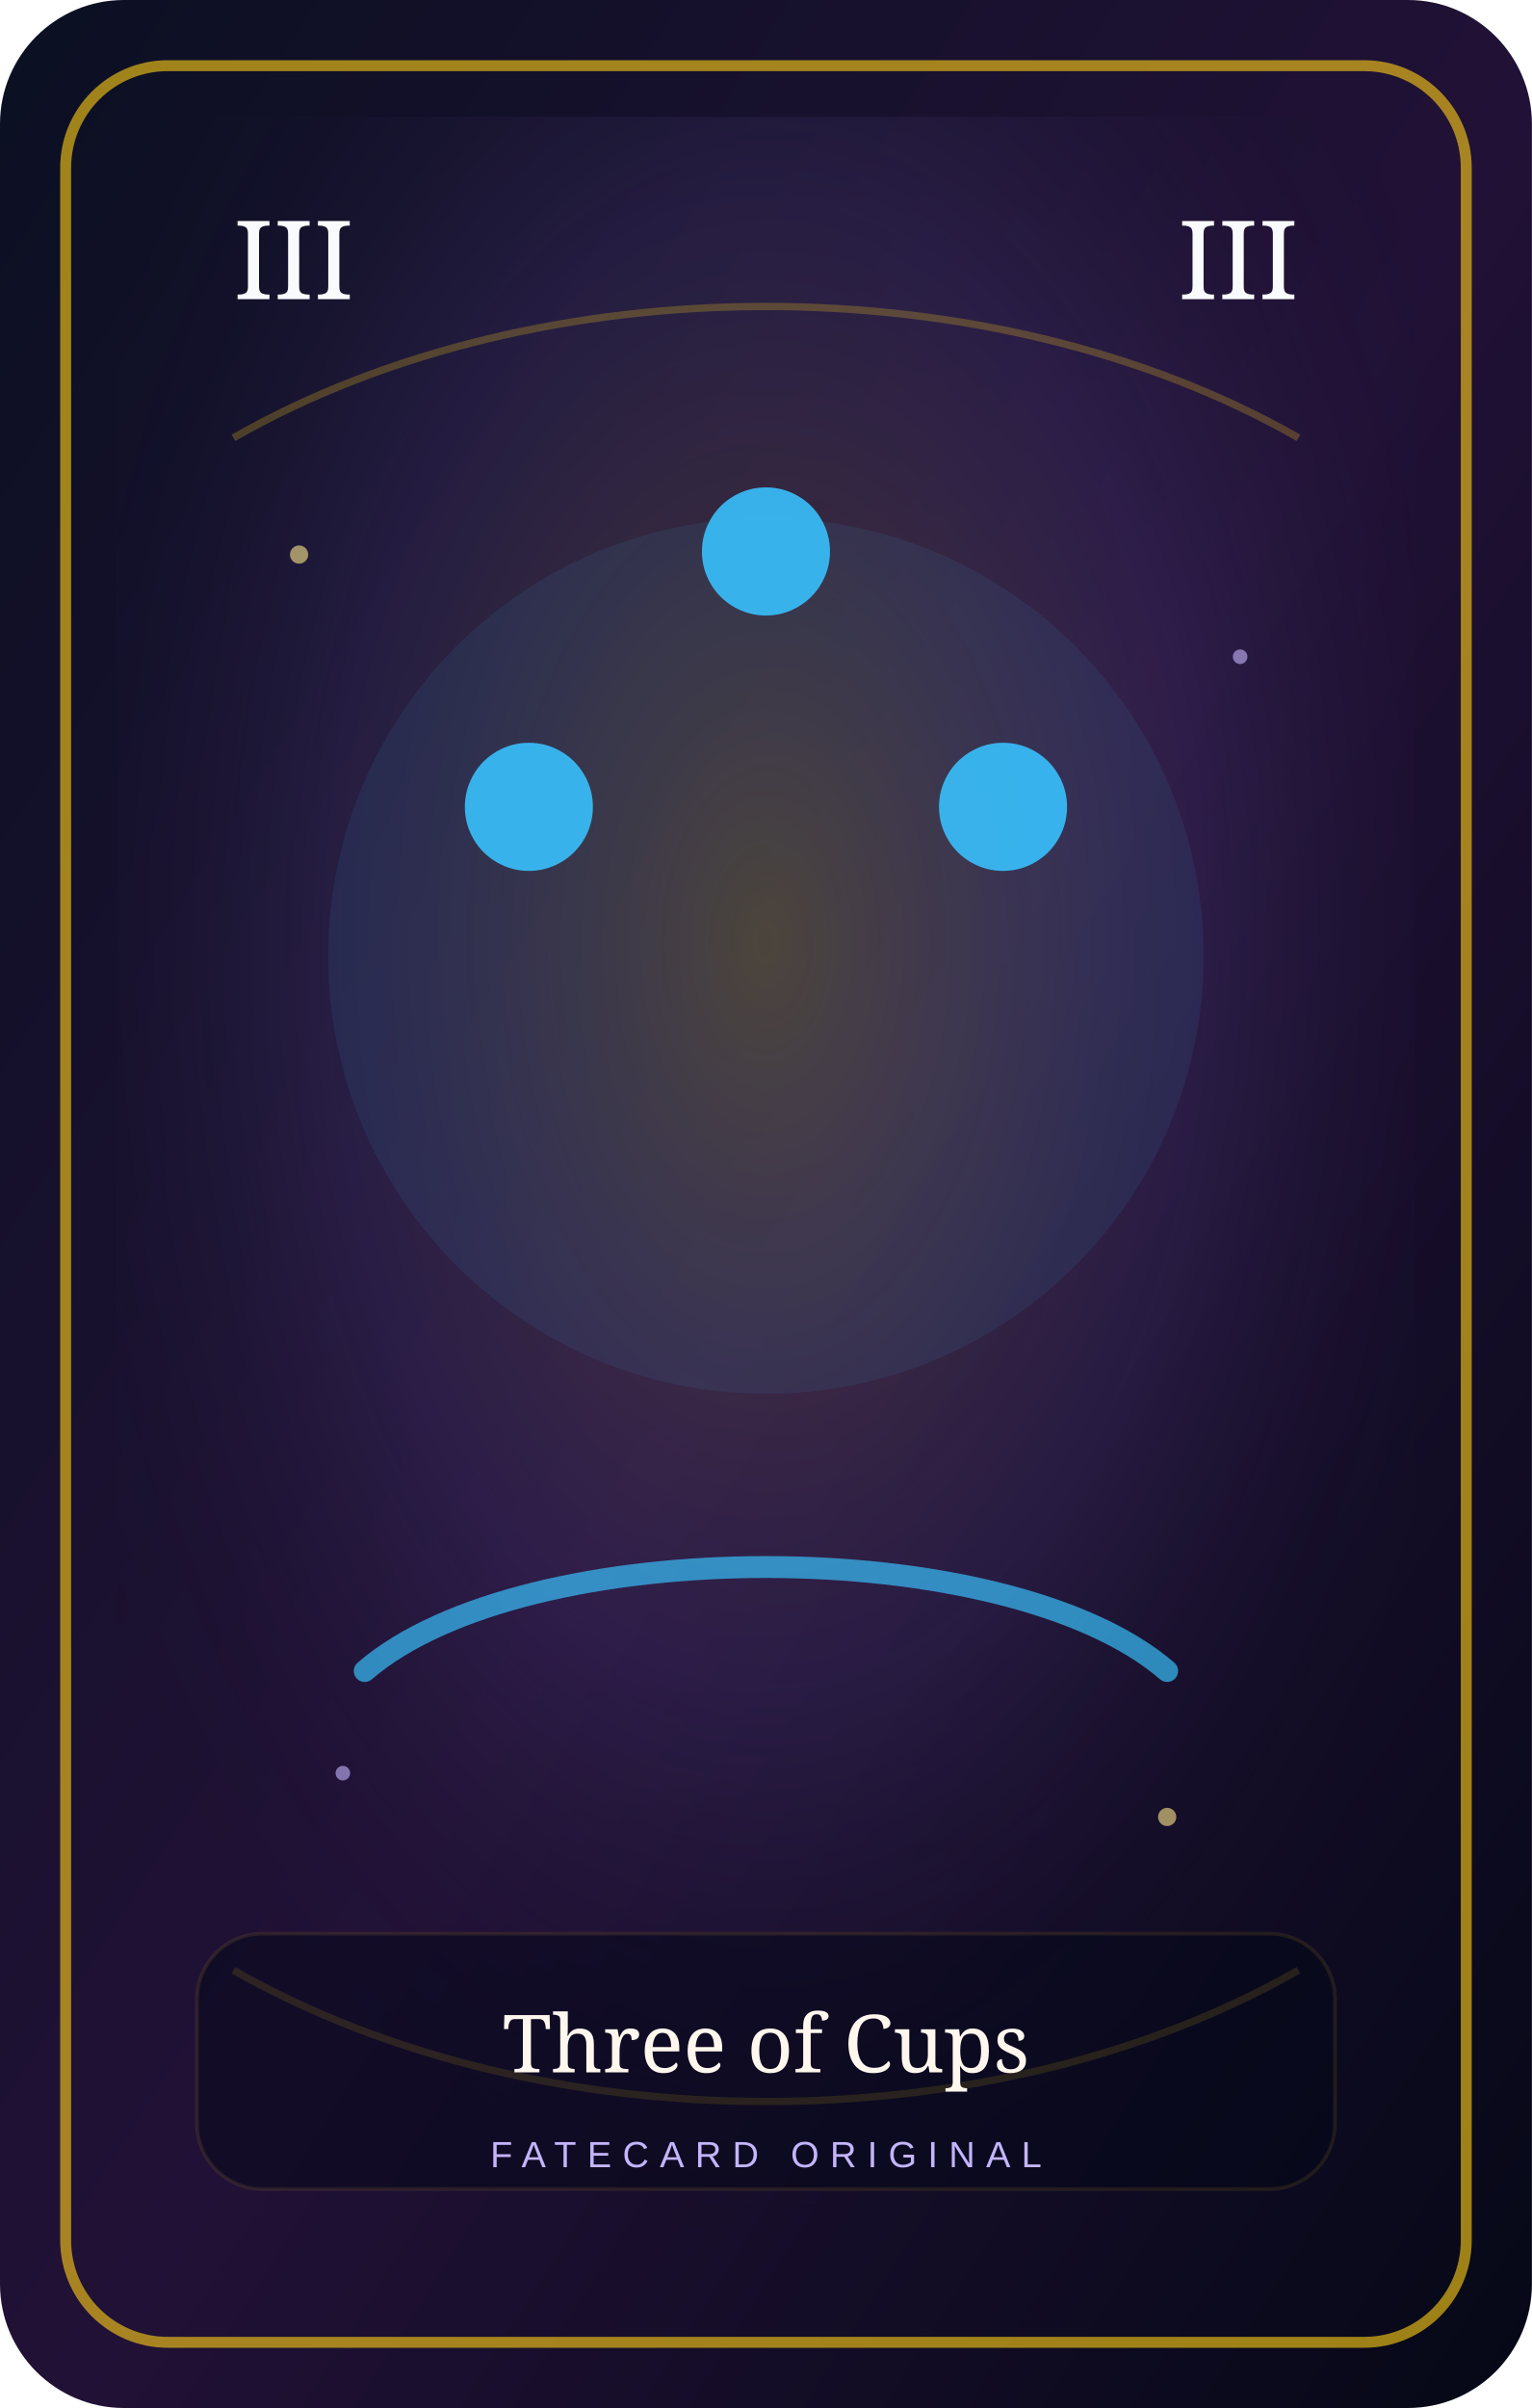
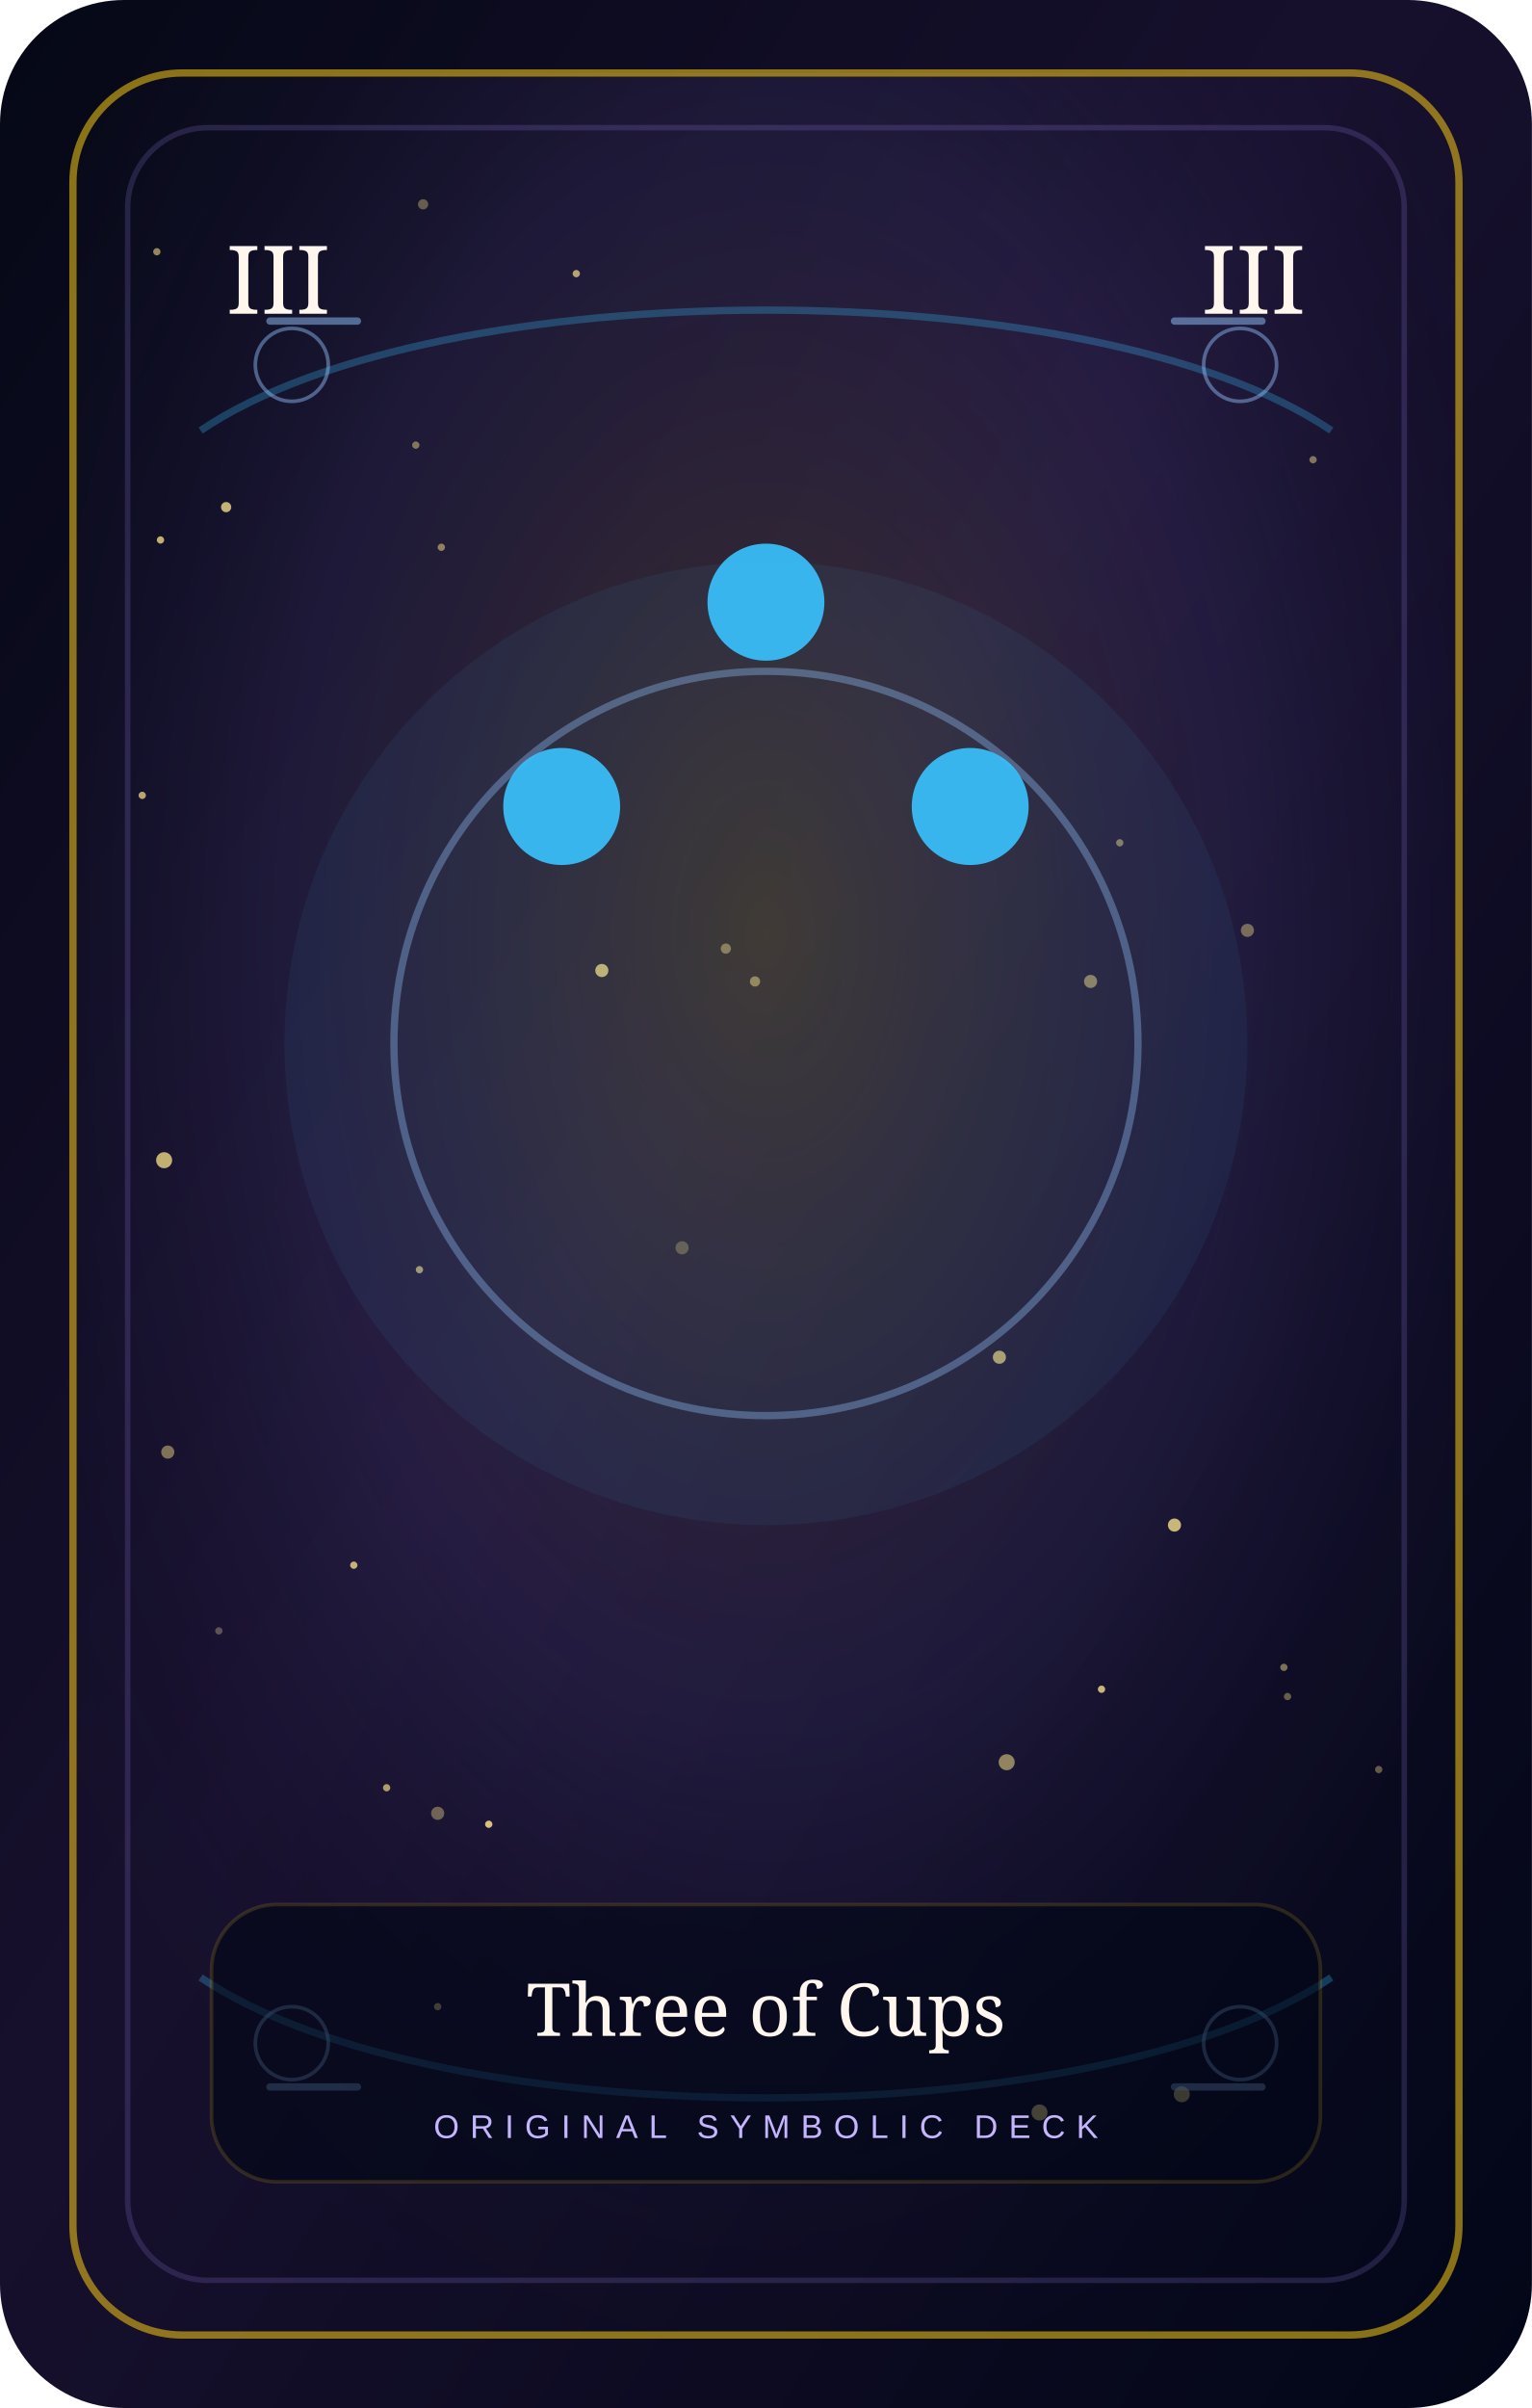
<svg xmlns="http://www.w3.org/2000/svg" width="420" height="660" viewBox="0 0 420 660" role="img" aria-label="Three of Cups">
  <defs>
-     <linearGradient id="bg-minor_cups_three" x1="0" y1="0" x2="1" y2="1">
-       <stop offset="0%" stop-color="#0b1022" />
-       <stop offset="52%" stop-color="#211136" />
-       <stop offset="100%" stop-color="#050816" />
+     <linearGradient id="bg" x1="0" y1="0" x2="1" y2="1">
+       <stop offset="0%" stop-color="#050816" />
+       <stop offset="45%" stop-color="#17102d" />
+       <stop offset="100%" stop-color="#020617" />
    </linearGradient>
-     <radialGradient id="glow-minor_cups_three" cx="50%" cy="38%" r="62%">
-       <stop offset="0%" stop-color="#facc15" stop-opacity=".22" />
-       <stop offset="55%" stop-color="#a78bfa" stop-opacity=".10" />
-       <stop offset="100%" stop-color="#000000" stop-opacity="0" />
+     <radialGradient id="aura" cx="50%" cy="38%" r="68%">
+       <stop offset="0%" stop-color="#facc15" stop-opacity=".18" />
+       <stop offset="52%" stop-color="#a78bfa" stop-opacity=".10" />
+       <stop offset="100%" stop-color="#020617" stop-opacity="0" />
    </radialGradient>
-     <filter id="soft-minor_cups_three" x="-20%" y="-20%" width="140%" height="140%">
-       <feGaussianBlur stdDeviation="4" />
+     <filter id="glow" x="-30%" y="-30%" width="160%" height="160%">
+       <feDropShadow dx="0" dy="0" stdDeviation="6" flood-color="#38bdf8" flood-opacity=".42" />
    </filter>
  </defs>
-   <rect width="420" height="660" rx="34" fill="url(#bg-minor_cups_three)" />
-   <rect x="18" y="18" width="384" height="624" rx="28" fill="none" stroke="#facc15" stroke-opacity=".62" stroke-width="3" />
-   <rect x="32" y="32" width="356" height="596" rx="22" fill="url(#glow-minor_cups_three)" />
-   <path d="M64 120 C148 72, 272 72, 356 120 M64 540 C148 588, 272 588, 356 540" fill="none" stroke="#facc15" stroke-opacity=".24" stroke-width="2" />
-   <g opacity=".6">
-     <circle cx="82" cy="152" r="2.5" fill="#fde68a" />
-     <circle cx="340" cy="180" r="2" fill="#c4b5fd" />
-     <circle cx="320" cy="498" r="2.5" fill="#fde68a" />
-     <circle cx="94" cy="486" r="2" fill="#c4b5fd" />
-   </g>
-   <circle cx="210" cy="262" r="120" fill="#38bdf8" opacity=".08" />
-   <path d="M100 458 C144 420, 276 420, 320 458" fill="none" stroke="#38bdf8" stroke-width="6" opacity=".7" stroke-linecap="round" />
-   <text x="210" y="150" text-anchor="middle" dominant-baseline="middle" font-size="46" font-family="Georgia, serif" fill="#38bdf8" opacity=".92">●</text>
-   <text x="145" y="220" text-anchor="middle" dominant-baseline="middle" font-size="46" font-family="Georgia, serif" fill="#38bdf8" opacity=".92">●</text>
-   <text x="275" y="220" text-anchor="middle" dominant-baseline="middle" font-size="46" font-family="Georgia, serif" fill="#38bdf8" opacity=".92">●</text>
-   <text x="64" y="82" font-size="30" font-family="Georgia, serif" fill="#f8fafc">III</text>
-   <text x="356" y="82" text-anchor="end" font-size="30" font-family="Georgia, serif" fill="#f8fafc">III</text>
-   <rect x="54" y="530" width="312" height="70" rx="18" fill="#020617" opacity=".48" stroke="#facc15" stroke-opacity=".20" />
-   <text x="210" y="568" text-anchor="middle" font-size="22" font-family="Georgia, serif" fill="#fff7ed">Three of Cups</text>
-   <text x="210" y="594" text-anchor="middle" font-size="10" font-family="Arial, sans-serif" letter-spacing="3" fill="#c4b5fd">FATECARD ORIGINAL</text>
+   <rect width="420" height="660" rx="34" fill="url(#bg)" />
+   <rect x="20" y="20" width="380" height="620" rx="30" fill="url(#aura)" stroke="#facc15" stroke-opacity=".54" stroke-width="2" />
+   <rect x="35" y="35" width="350" height="590" rx="22" fill="none" stroke="#a78bfa" stroke-opacity=".18" stroke-width="1.5" />
+   <circle cx="299" cy="269" r="1.8" fill="#fde68a" opacity="0.48" />
+   <circle cx="46" cy="398" r="1.8" fill="#fde68a" opacity="0.45" />
+   <circle cx="199" cy="260" r="1.4" fill="#fde68a" opacity="0.42" />
+   <circle cx="45" cy="318" r="2.2" fill="#fde68a" opacity="0.74" />
+   <circle cx="115" cy="348" r="1.0" fill="#fde68a" opacity="0.60" />
+   <circle cx="134" cy="500" r="1.0" fill="#fde68a" opacity="0.83" />
+   <circle cx="187" cy="342" r="1.8" fill="#fde68a" opacity="0.28" />
+   <circle cx="114" cy="122" r="1.0" fill="#fde68a" opacity="0.45" />
+   <circle cx="302" cy="463" r="1.0" fill="#fde68a" opacity="0.77" />
+   <circle cx="44" cy="148" r="1.0" fill="#fde68a" opacity="0.75" />
+   <circle cx="120" cy="550" r="1.0" fill="#fde68a" opacity="0.64" />
+   <circle cx="60" cy="447" r="1.0" fill="#fde68a" opacity="0.31" />
+   <circle cx="274" cy="372" r="1.8" fill="#fde68a" opacity="0.64" />
+   <circle cx="342" cy="255" r="1.8" fill="#fde68a" opacity="0.40" />
+   <circle cx="121" cy="150" r="1.0" fill="#fde68a" opacity="0.50" />
+   <circle cx="106" cy="490" r="1.0" fill="#fde68a" opacity="0.65" />
+   <circle cx="352" cy="457" r="1.0" fill="#fde68a" opacity="0.46" />
+   <circle cx="307" cy="231" r="1.0" fill="#fde68a" opacity="0.46" />
+   <circle cx="360" cy="126" r="1.0" fill="#fde68a" opacity="0.46" />
+   <circle cx="324" cy="574" r="2.2" fill="#fde68a" opacity="0.59" />
+   <circle cx="322" cy="418" r="1.8" fill="#fde68a" opacity="0.77" />
+   <circle cx="116" cy="56" r="1.4" fill="#fde68a" opacity="0.35" />
+   <circle cx="207" cy="269" r="1.4" fill="#fde68a" opacity="0.47" />
+   <circle cx="378" cy="485" r="1.0" fill="#fde68a" opacity="0.37" />
+   <circle cx="62" cy="139" r="1.4" fill="#fde68a" opacity="0.76" />
+   <circle cx="285" cy="579" r="2.2" fill="#fde68a" opacity="0.69" />
+   <circle cx="353" cy="465" r="1.0" fill="#fde68a" opacity="0.37" />
+   <circle cx="276" cy="483" r="2.2" fill="#fde68a" opacity="0.53" />
+   <circle cx="120" cy="497" r="1.8" fill="#fde68a" opacity="0.38" />
+   <circle cx="97" cy="429" r="1.0" fill="#fde68a" opacity="0.75" />
+   <circle cx="158" cy="75" r="1.0" fill="#fde68a" opacity="0.68" />
+   <circle cx="39" cy="218" r="1.0" fill="#fde68a" opacity="0.70" />
+   <circle cx="43" cy="69" r="1.0" fill="#fde68a" opacity="0.56" />
+   <circle cx="165" cy="266" r="1.8" fill="#fde68a" opacity="0.72" />
+   <path d="M55 118 C120 74 300 74 365 118" fill="none" stroke="#38bdf8" stroke-opacity=".28" stroke-width="2" />
+   <path d="M55 542 C120 586 300 586 365 542" fill="none" stroke="#38bdf8" stroke-opacity=".28" stroke-width="2" />
+   <path d="M74 88 L98 88 M322 88 L346 88 M74 572 L98 572 M322 572 L346 572" stroke="#93c5fd" stroke-opacity=".50" stroke-width="2" stroke-linecap="round" />
+   <circle cx="80" cy="100" r="10" fill="none" stroke="#93c5fd" stroke-opacity=".45" />
+   <circle cx="340" cy="100" r="10" fill="none" stroke="#93c5fd" stroke-opacity=".45" />
+   <circle cx="80" cy="560" r="10" fill="none" stroke="#93c5fd" stroke-opacity=".45" />
+   <circle cx="340" cy="560" r="10" fill="none" stroke="#93c5fd" stroke-opacity=".45" />
+   <circle cx="210" cy="286" r="132" fill="#38bdf8" opacity=".065" />
+   <circle cx="210" cy="286" r="102" fill="none" stroke="#93c5fd" stroke-opacity=".36" stroke-width="2" />
+   <text x="210" y="164" text-anchor="middle" dominant-baseline="middle" font-size="42" font-family="Georgia, serif" fill="#38bdf8" opacity=".94">●</text>
+   <text x="154" y="220" text-anchor="middle" dominant-baseline="middle" font-size="42" font-family="Georgia, serif" fill="#38bdf8" opacity=".94">●</text>
+   <text x="266" y="220" text-anchor="middle" dominant-baseline="middle" font-size="42" font-family="Georgia, serif" fill="#38bdf8" opacity=".94">●</text>
+   <text x="62" y="86" font-size="26" font-family="Georgia, serif" fill="#fff7ed">III</text>
+   <text x="358" y="86" text-anchor="end" font-size="26" font-family="Georgia, serif" fill="#fff7ed">III</text>
+   <rect x="58" y="522" width="304" height="76" rx="18" fill="#020617" opacity=".62" stroke="#facc15" stroke-opacity=".24" />
+   <text x="210" y="558" text-anchor="middle" font-size="20" font-family="Georgia, serif" fill="#fff7ed">Three of Cups</text>
+   <text x="210" y="586" text-anchor="middle" font-size="9" font-family="Arial, sans-serif" letter-spacing="3" fill="#c4b5fd">ORIGINAL SYMBOLIC DECK</text>
</svg>
